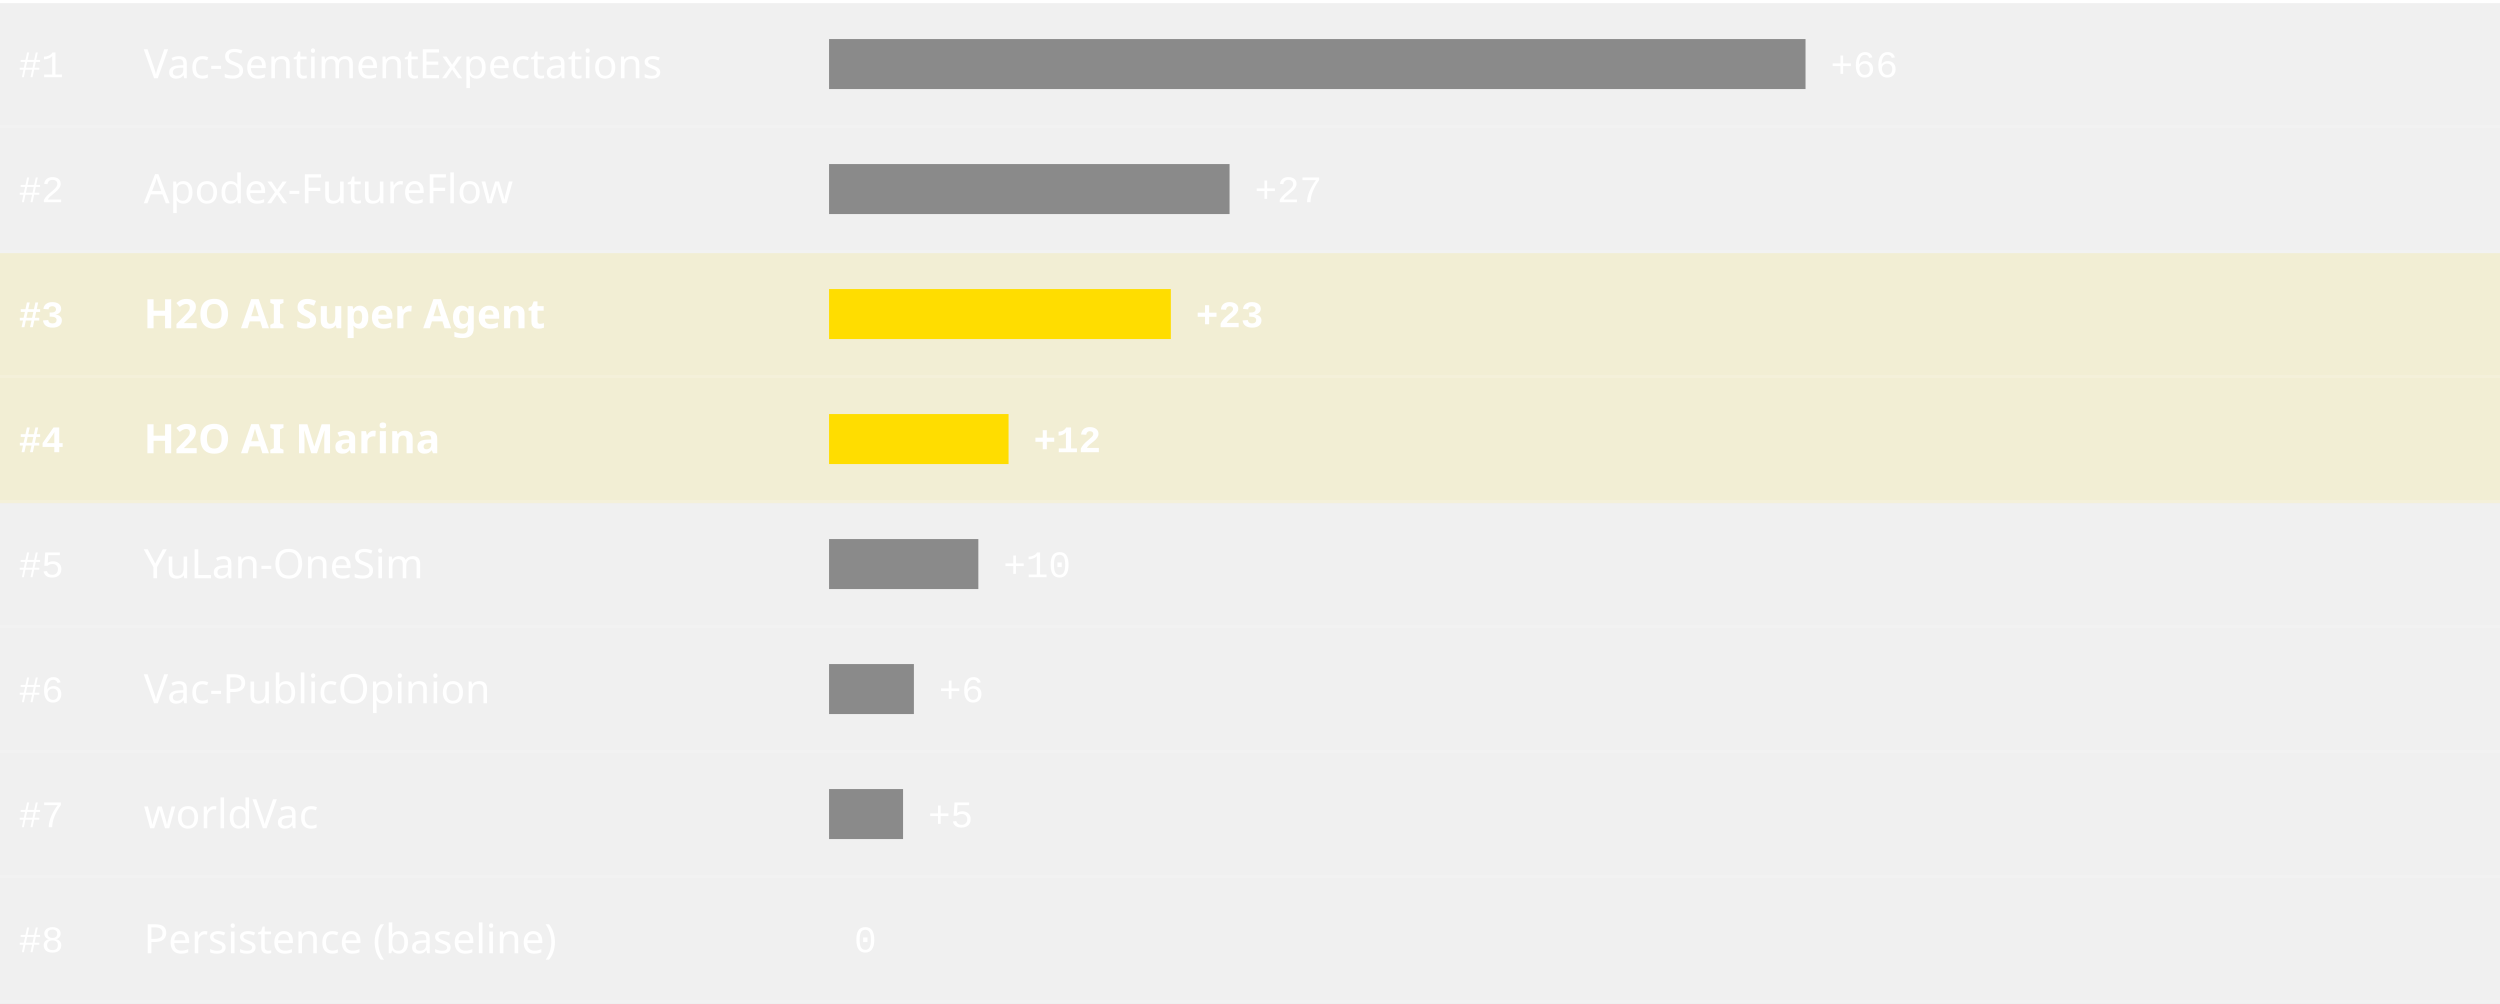
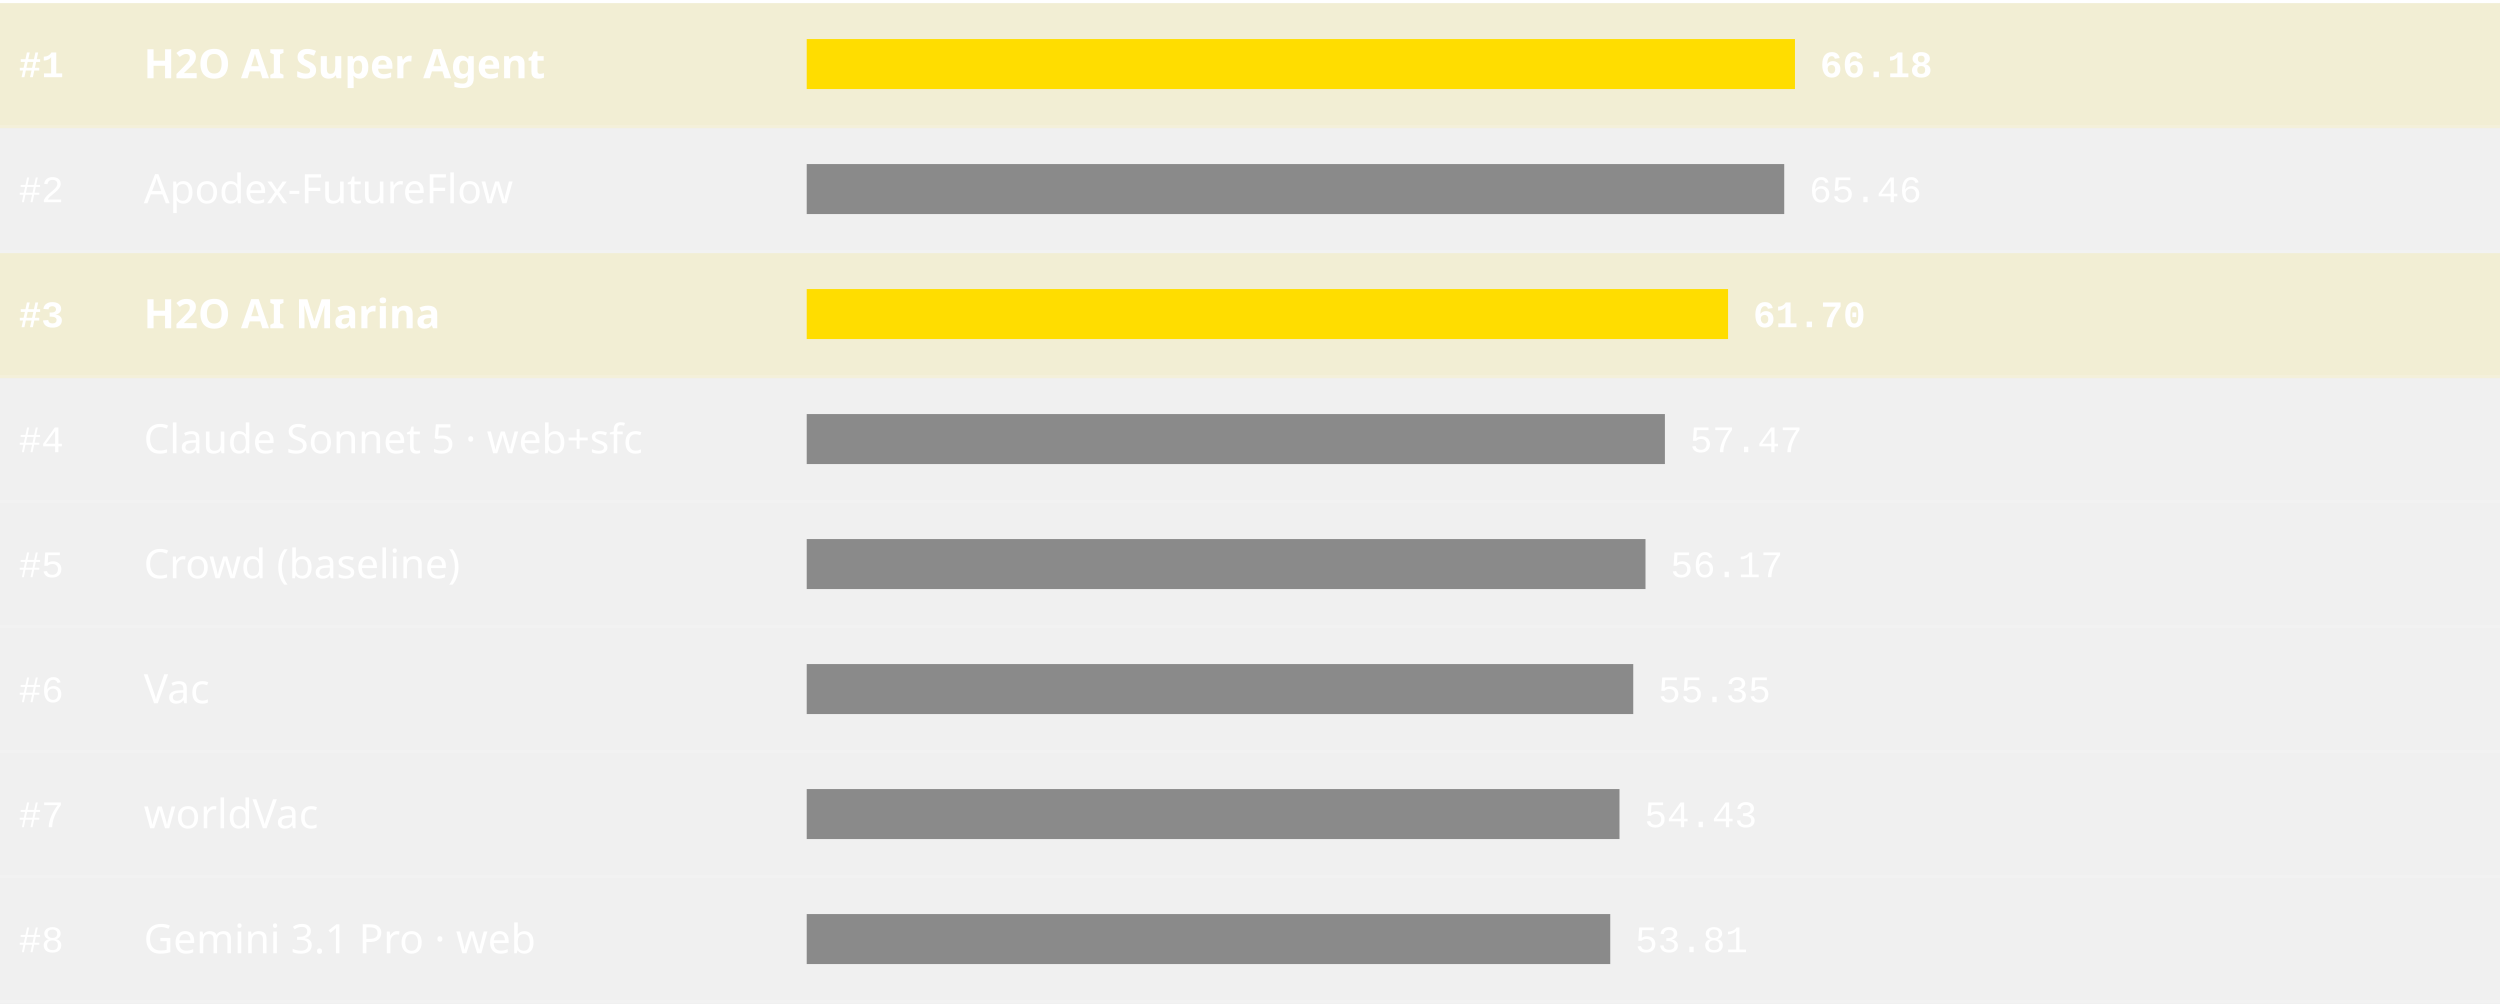
<svg xmlns="http://www.w3.org/2000/svg" width="800" height="321" viewBox="0 0 800 321">
  <style>text{font-family:-apple-system, BlinkMacSystemFont, "Segoe UI", "Noto Sans", Helvetica, Arial, sans-serif;font-size:13px;fill:#FFFFFF}.rank,.value,.comp,.lat,.cost{font-family:ui-monospace, SFMono-Regular, "SF Mono", Menlo, Consolas, "Liberation Mono", monospace;font-size:12px}.sub,.head{font-family:ui-monospace, SFMono-Regular, "SF Mono", Menlo, Consolas, "Liberation Mono", monospace;font-size:10px;fill:rgba(255, 255, 255, .78)}.head{letter-spacing:1px}.head.on{fill:#FFFFFF}text.h2o{font-weight:600}.gap{font-size:16px;fill:rgba(255, 255, 255, .70)}.band{fill:rgba(255, 221, 0, .12)}.bar,.dot,.hatch{fill:#8A8A8A}.bar.h2o,.dot.h2o{fill:#FFDD00}.dot.h2o{stroke:#FFFFFF;stroke-width:2}.bar.ref{fill:url(#hatch)}.rule,.track{fill:rgba(255, 255, 255, .14)}.top{fill:#FFFFFF}</style>
  <rect class="top" x="0" y="0" width="800" height="1" />
-   <g class="row">
-     <text class="rank" x="6" y="24.7" data-src="social-simulation-arena/overall-all/vac-sentiment-expectations#rank">#1</text>
-     <text class="name" x="46" y="25.05" data-src="social-simulation-arena/overall-all/vac-sentiment-expectations#name">Vac-SentimentExpectations</text>
-     <rect class="bar" x="265.3" y="12.5" width="312.47" height="16" />
-     <text class="value" x="585.77" y="24.7" data-src="social-simulation-arena/overall-all/vac-sentiment-expectations#score">+66</text>
+   <g class="row h2o">
+     <rect class="band" x="0" y="1" width="800" height="40" />
+     <text class="rank h2o" x="6" y="24.7" data-src="social-simulation-arena/s0-pairwise/h2oai-superagent#rank">#1</text>
+     <text class="name h2o" x="46" y="25.05" data-src="entity:h2ogpte-super-agent">H2O AI Super Agent</text>
+     <rect class="bar h2o" x="258.15" y="12.5" width="316.24" height="16" />
+     <text class="value h2o" x="582.39" y="24.7" data-src="social-simulation-arena/s0-pairwise/h2oai-superagent#score">66.18</text>
    <rect class="rule" x="0" y="40" width="800" height="1" />
  </g>
  <g class="row">
-     <text class="rank" x="6" y="64.7" data-src="social-simulation-arena/overall-all/apodex-futureflow#rank">#2</text>
-     <text class="name" x="46" y="65.05" data-src="social-simulation-arena/overall-all/apodex-futureflow#name">Apodex-FutureFlow</text>
-     <rect class="bar" x="265.3" y="52.5" width="128.16" height="16" />
-     <text class="value" x="401.46" y="64.7" data-src="social-simulation-arena/overall-all/apodex-futureflow#score">+27</text>
+     <text class="rank" x="6" y="64.7" data-src="social-simulation-arena/s0-pairwise/apodex-futureflow#rank">#2</text>
+     <text class="name" x="46" y="65.05" data-src="social-simulation-arena/s0-pairwise/apodex-futureflow#name">Apodex-FutureFlow</text>
+     <rect class="bar" x="258.15" y="52.5" width="312.8" height="16" />
+     <text class="value" x="578.95" y="64.7" data-src="social-simulation-arena/s0-pairwise/apodex-futureflow#score">65.46</text>
    <rect class="rule" x="0" y="80" width="800" height="1" />
  </g>
  <g class="row h2o">
    <rect class="band" x="0" y="81" width="800" height="40" />
-     <text class="rank h2o" x="6" y="104.7" data-src="social-simulation-arena/overall-all/h2oai-superagent#rank">#3</text>
-     <text class="name h2o" x="46" y="105.05" data-src="entity:h2ogpte-super-agent">H2O AI Super Agent</text>
-     <rect class="bar h2o" x="265.3" y="92.5" width="109.37" height="16" />
-     <text class="value h2o" x="382.67" y="104.7" data-src="social-simulation-arena/overall-all/h2oai-superagent#score">+23</text>
+     <text class="rank h2o" x="6" y="104.7" data-src="social-simulation-arena/s0-pairwise/h2oai-marina#rank">#3</text>
+     <text class="name h2o" x="46" y="105.05" data-src="entity:h2o-marina">H2O AI Marina</text>
+     <rect class="bar h2o" x="258.15" y="92.5" width="294.83" height="16" />
+     <text class="value h2o" x="560.98" y="104.7" data-src="social-simulation-arena/s0-pairwise/h2oai-marina#score">61.70</text>
    <rect class="rule" x="0" y="120" width="800" height="1" />
  </g>
-   <g class="row h2o">
-     <rect class="band" x="0" y="121" width="800" height="40" />
-     <text class="rank h2o" x="6" y="144.7" data-src="social-simulation-arena/overall-all/h2oai-marina#rank">#4</text>
-     <text class="name h2o" x="46" y="145.05" data-src="entity:h2o-marina">H2O AI Marina</text>
-     <rect class="bar h2o" x="265.3" y="132.5" width="57.44" height="16" />
-     <text class="value h2o" x="330.74" y="144.7" data-src="social-simulation-arena/overall-all/h2oai-marina#score">+12</text>
+   <g class="row">
+     <text class="rank" x="6" y="144.7" data-src="social-simulation-arena/s0-pairwise/claude-sonnet-web-superfc#rank">#4</text>
+     <text class="name" x="46" y="145.05" data-src="social-simulation-arena/s0-pairwise/claude-sonnet-web-superfc#name">Claude Sonnet 5 · web+sfc</text>
+     <rect class="bar" x="258.15" y="132.5" width="274.62" height="16" />
+     <text class="value" x="540.77" y="144.7" data-src="social-simulation-arena/s0-pairwise/claude-sonnet-web-superfc#score">57.47</text>
    <rect class="rule" x="0" y="160" width="800" height="1" />
  </g>
  <g class="row">
-     <text class="rank" x="6" y="184.7" data-src="social-simulation-arena/overall-all/yulan-onesim#rank">#5</text>
-     <text class="name" x="46" y="185.05" data-src="social-simulation-arena/overall-all/yulan-onesim#name">YuLan-OneSim</text>
-     <rect class="bar" x="265.3" y="172.5" width="47.77" height="16" />
-     <text class="value" x="321.07" y="184.7" data-src="social-simulation-arena/overall-all/yulan-onesim#score">+10</text>
+     <text class="rank" x="6" y="184.7" data-src="social-simulation-arena/s0-pairwise/crowd#rank">#5</text>
+     <text class="name" x="46" y="185.05">
+       <tspan data-src="social-simulation-arena/s0-pairwise/crowd#name">Crowd</tspan> (baseline)</text>
+     <rect class="bar" x="258.15" y="172.5" width="268.41" height="16" />
+     <text class="value" x="534.56" y="184.7" data-src="social-simulation-arena/s0-pairwise/crowd#score">56.17</text>
    <rect class="rule" x="0" y="200" width="800" height="1" />
  </g>
  <g class="row">
-     <text class="rank" x="6" y="224.7" data-src="social-simulation-arena/overall-all/vac-public-opinion#rank">#6</text>
-     <text class="name" x="46" y="225.05" data-src="social-simulation-arena/overall-all/vac-public-opinion#name">Vac-PublicOpinion</text>
-     <rect class="bar" x="265.3" y="212.5" width="27.15" height="16" />
-     <text class="value" x="300.45" y="224.7" data-src="social-simulation-arena/overall-all/vac-public-opinion#score">+6</text>
+     <text class="rank" x="6" y="224.7" data-src="social-simulation-arena/s0-pairwise/vac#rank">#6</text>
+     <text class="name" x="46" y="225.05" data-src="social-simulation-arena/s0-pairwise/vac#name">Vac</text>
+     <rect class="bar" x="258.15" y="212.5" width="264.49" height="16" />
+     <text class="value" x="530.64" y="224.7" data-src="social-simulation-arena/s0-pairwise/vac#score">55.35</text>
    <rect class="rule" x="0" y="240" width="800" height="1" />
  </g>
  <g class="row">
-     <text class="rank" x="6" y="264.7" data-src="social-simulation-arena/overall-all/worldvac-base#rank">#7</text>
-     <text class="name" x="46" y="265.05" data-src="social-simulation-arena/overall-all/worldvac-base#name">worldVac</text>
-     <rect class="bar" x="265.3" y="252.5" width="23.68" height="16" />
-     <text class="value" x="296.98" y="264.7" data-src="social-simulation-arena/overall-all/worldvac-base#score">+5</text>
+     <text class="rank" x="6" y="264.7" data-src="social-simulation-arena/s0-pairwise/worldvac-base#rank">#7</text>
+     <text class="name" x="46" y="265.05" data-src="social-simulation-arena/s0-pairwise/worldvac-base#name">worldVac</text>
+     <rect class="bar" x="258.15" y="252.5" width="260.09" height="16" />
+     <text class="value" x="526.24" y="264.7" data-src="social-simulation-arena/s0-pairwise/worldvac-base#score">54.43</text>
    <rect class="rule" x="0" y="280" width="800" height="1" />
  </g>
  <g class="row">
-     <text class="rank" x="6" y="304.7" data-src="social-simulation-arena/overall-all/persistence#rank">#8</text>
-     <text class="name" x="46" y="305.05">
-       <tspan data-src="social-simulation-arena/overall-all/persistence#name">Persistence</tspan> (baseline)</text>
-     <rect class="bar" x="265.3" y="292.5" width="0" height="16" />
-     <text class="value" x="273.3" y="304.7" data-src="social-simulation-arena/overall-all/persistence#score">0</text>
+     <text class="rank" x="6" y="304.7" data-src="social-simulation-arena/s0-pairwise/gemini-pro-web#rank">#8</text>
+     <text class="name" x="46" y="305.05" data-src="social-simulation-arena/s0-pairwise/gemini-pro-web#name">Gemini 3.1 Pro · web</text>
+     <rect class="bar" x="258.15" y="292.5" width="257.13" height="16" />
+     <text class="value" x="523.28" y="304.7" data-src="social-simulation-arena/s0-pairwise/gemini-pro-web#score">53.81</text>
    <rect class="rule" x="0" y="320" width="800" height="1" />
  </g>
</svg>
